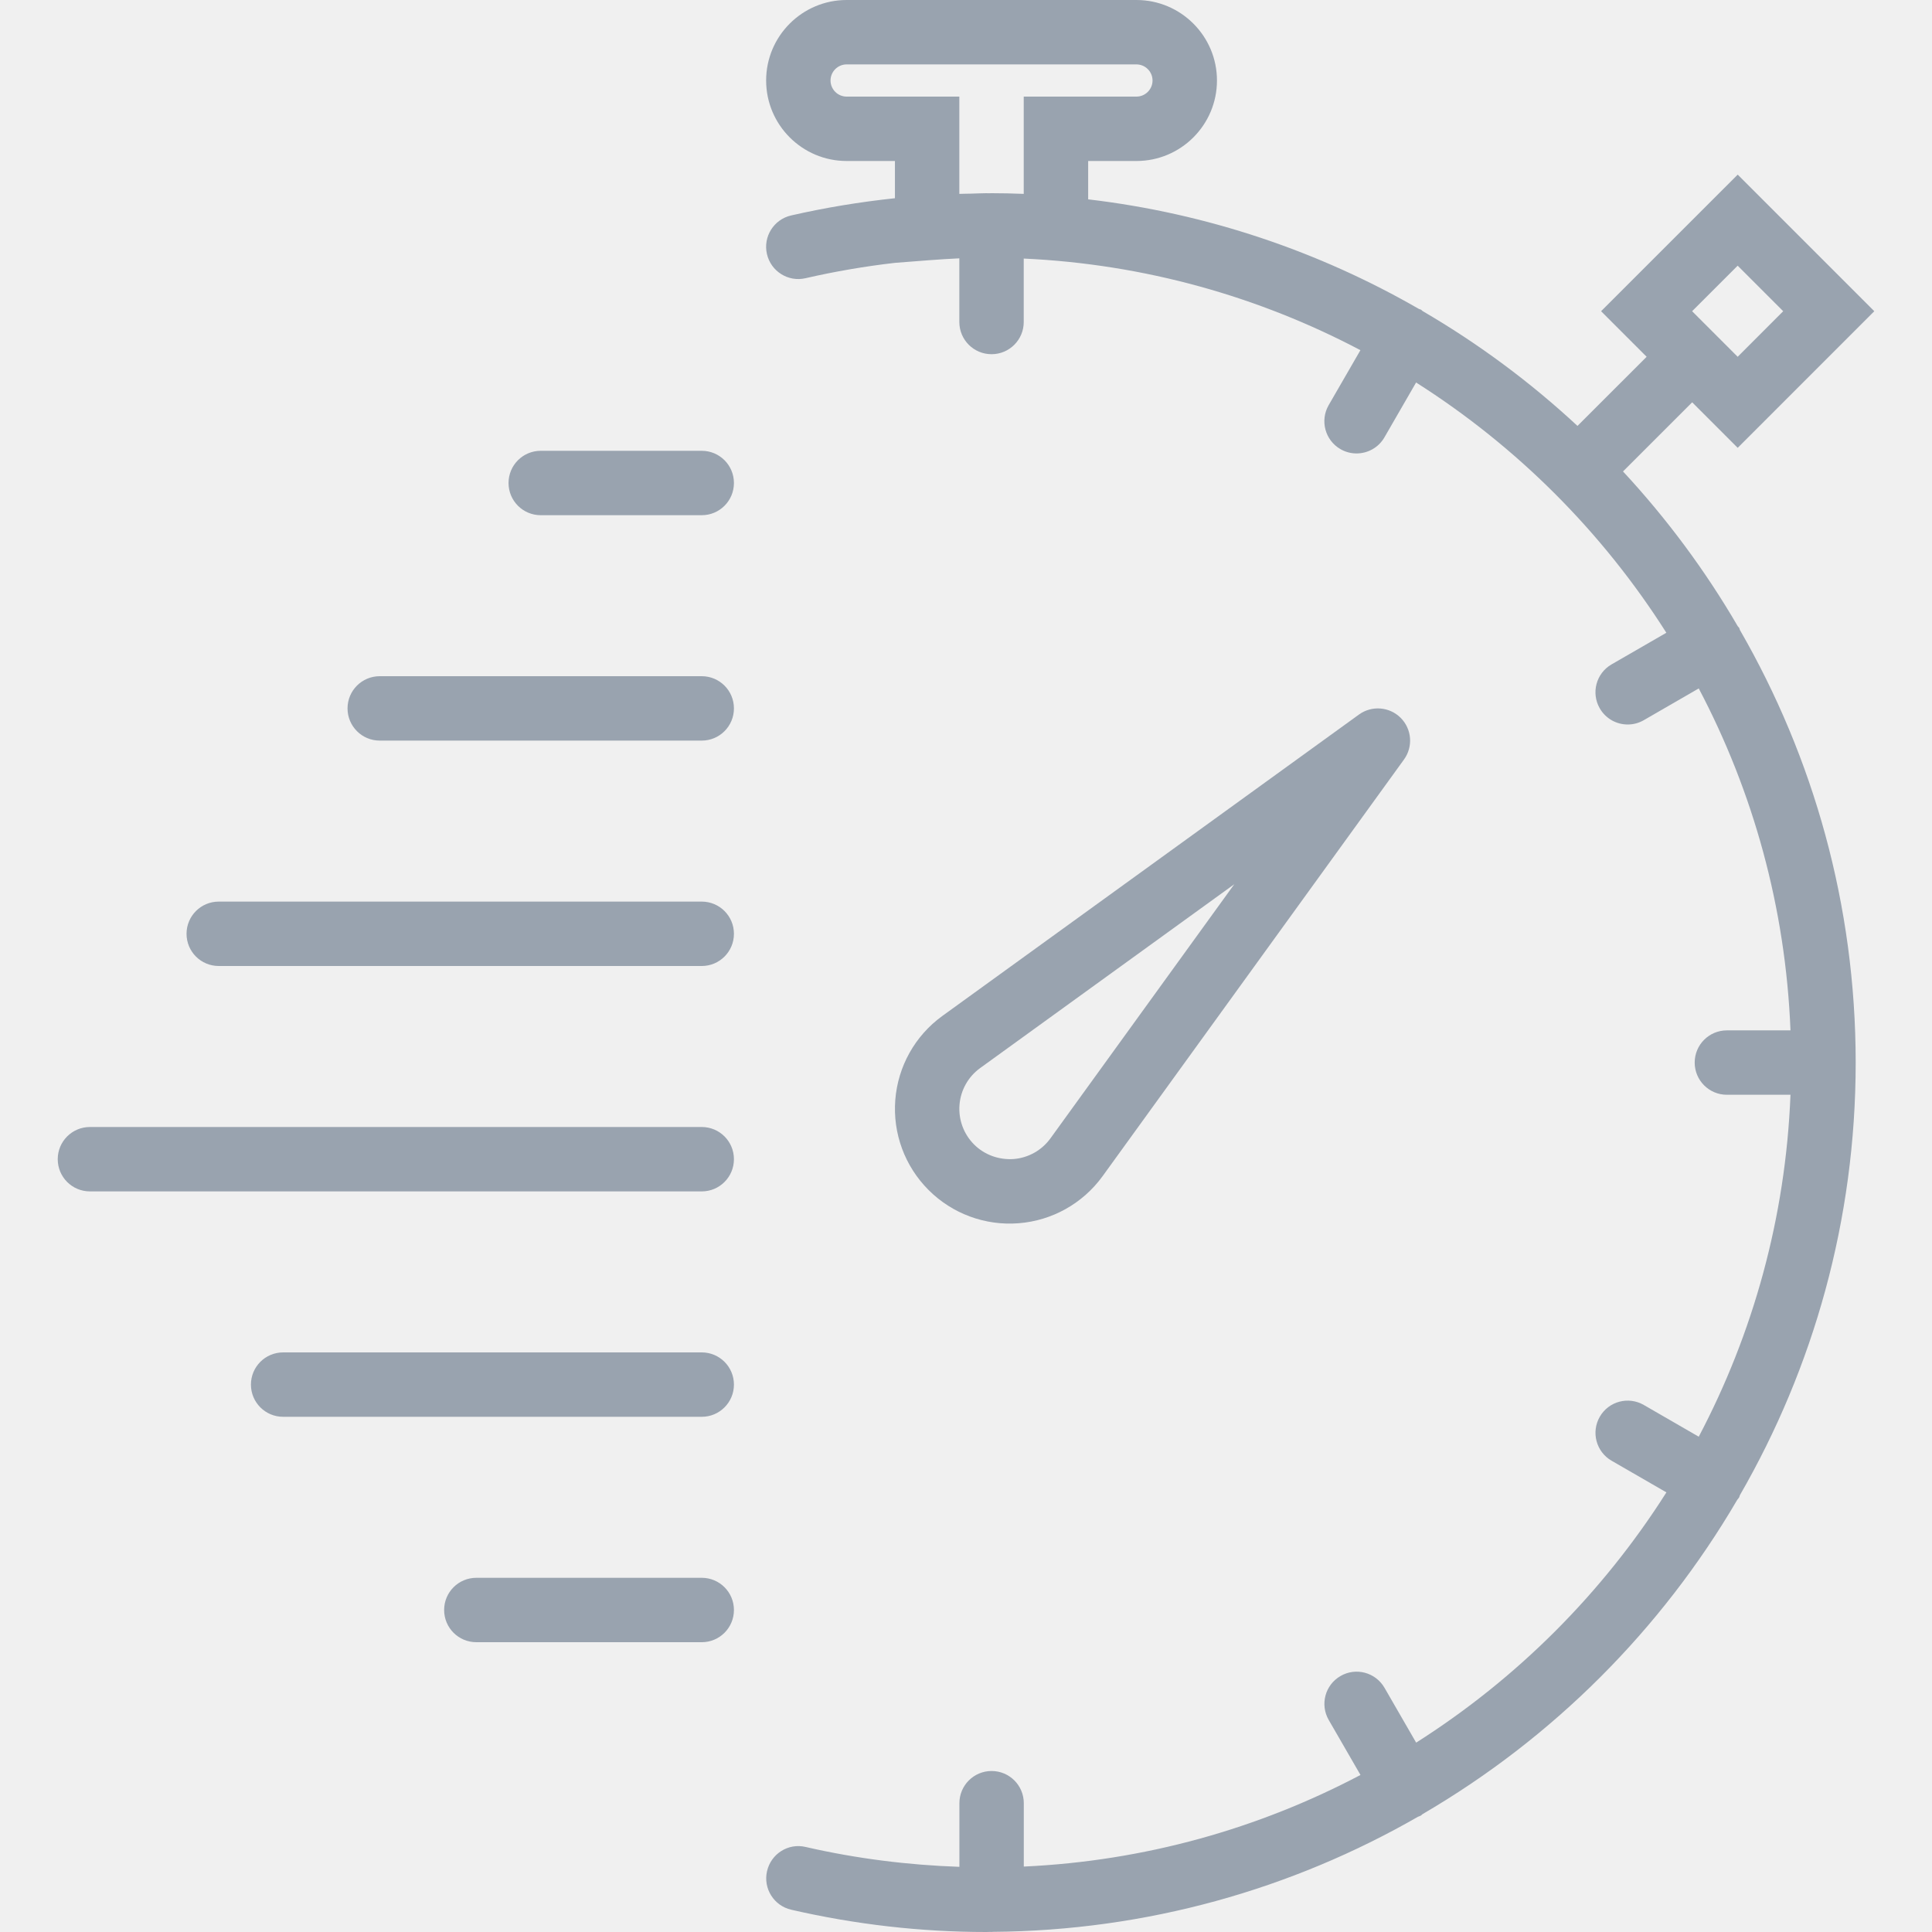
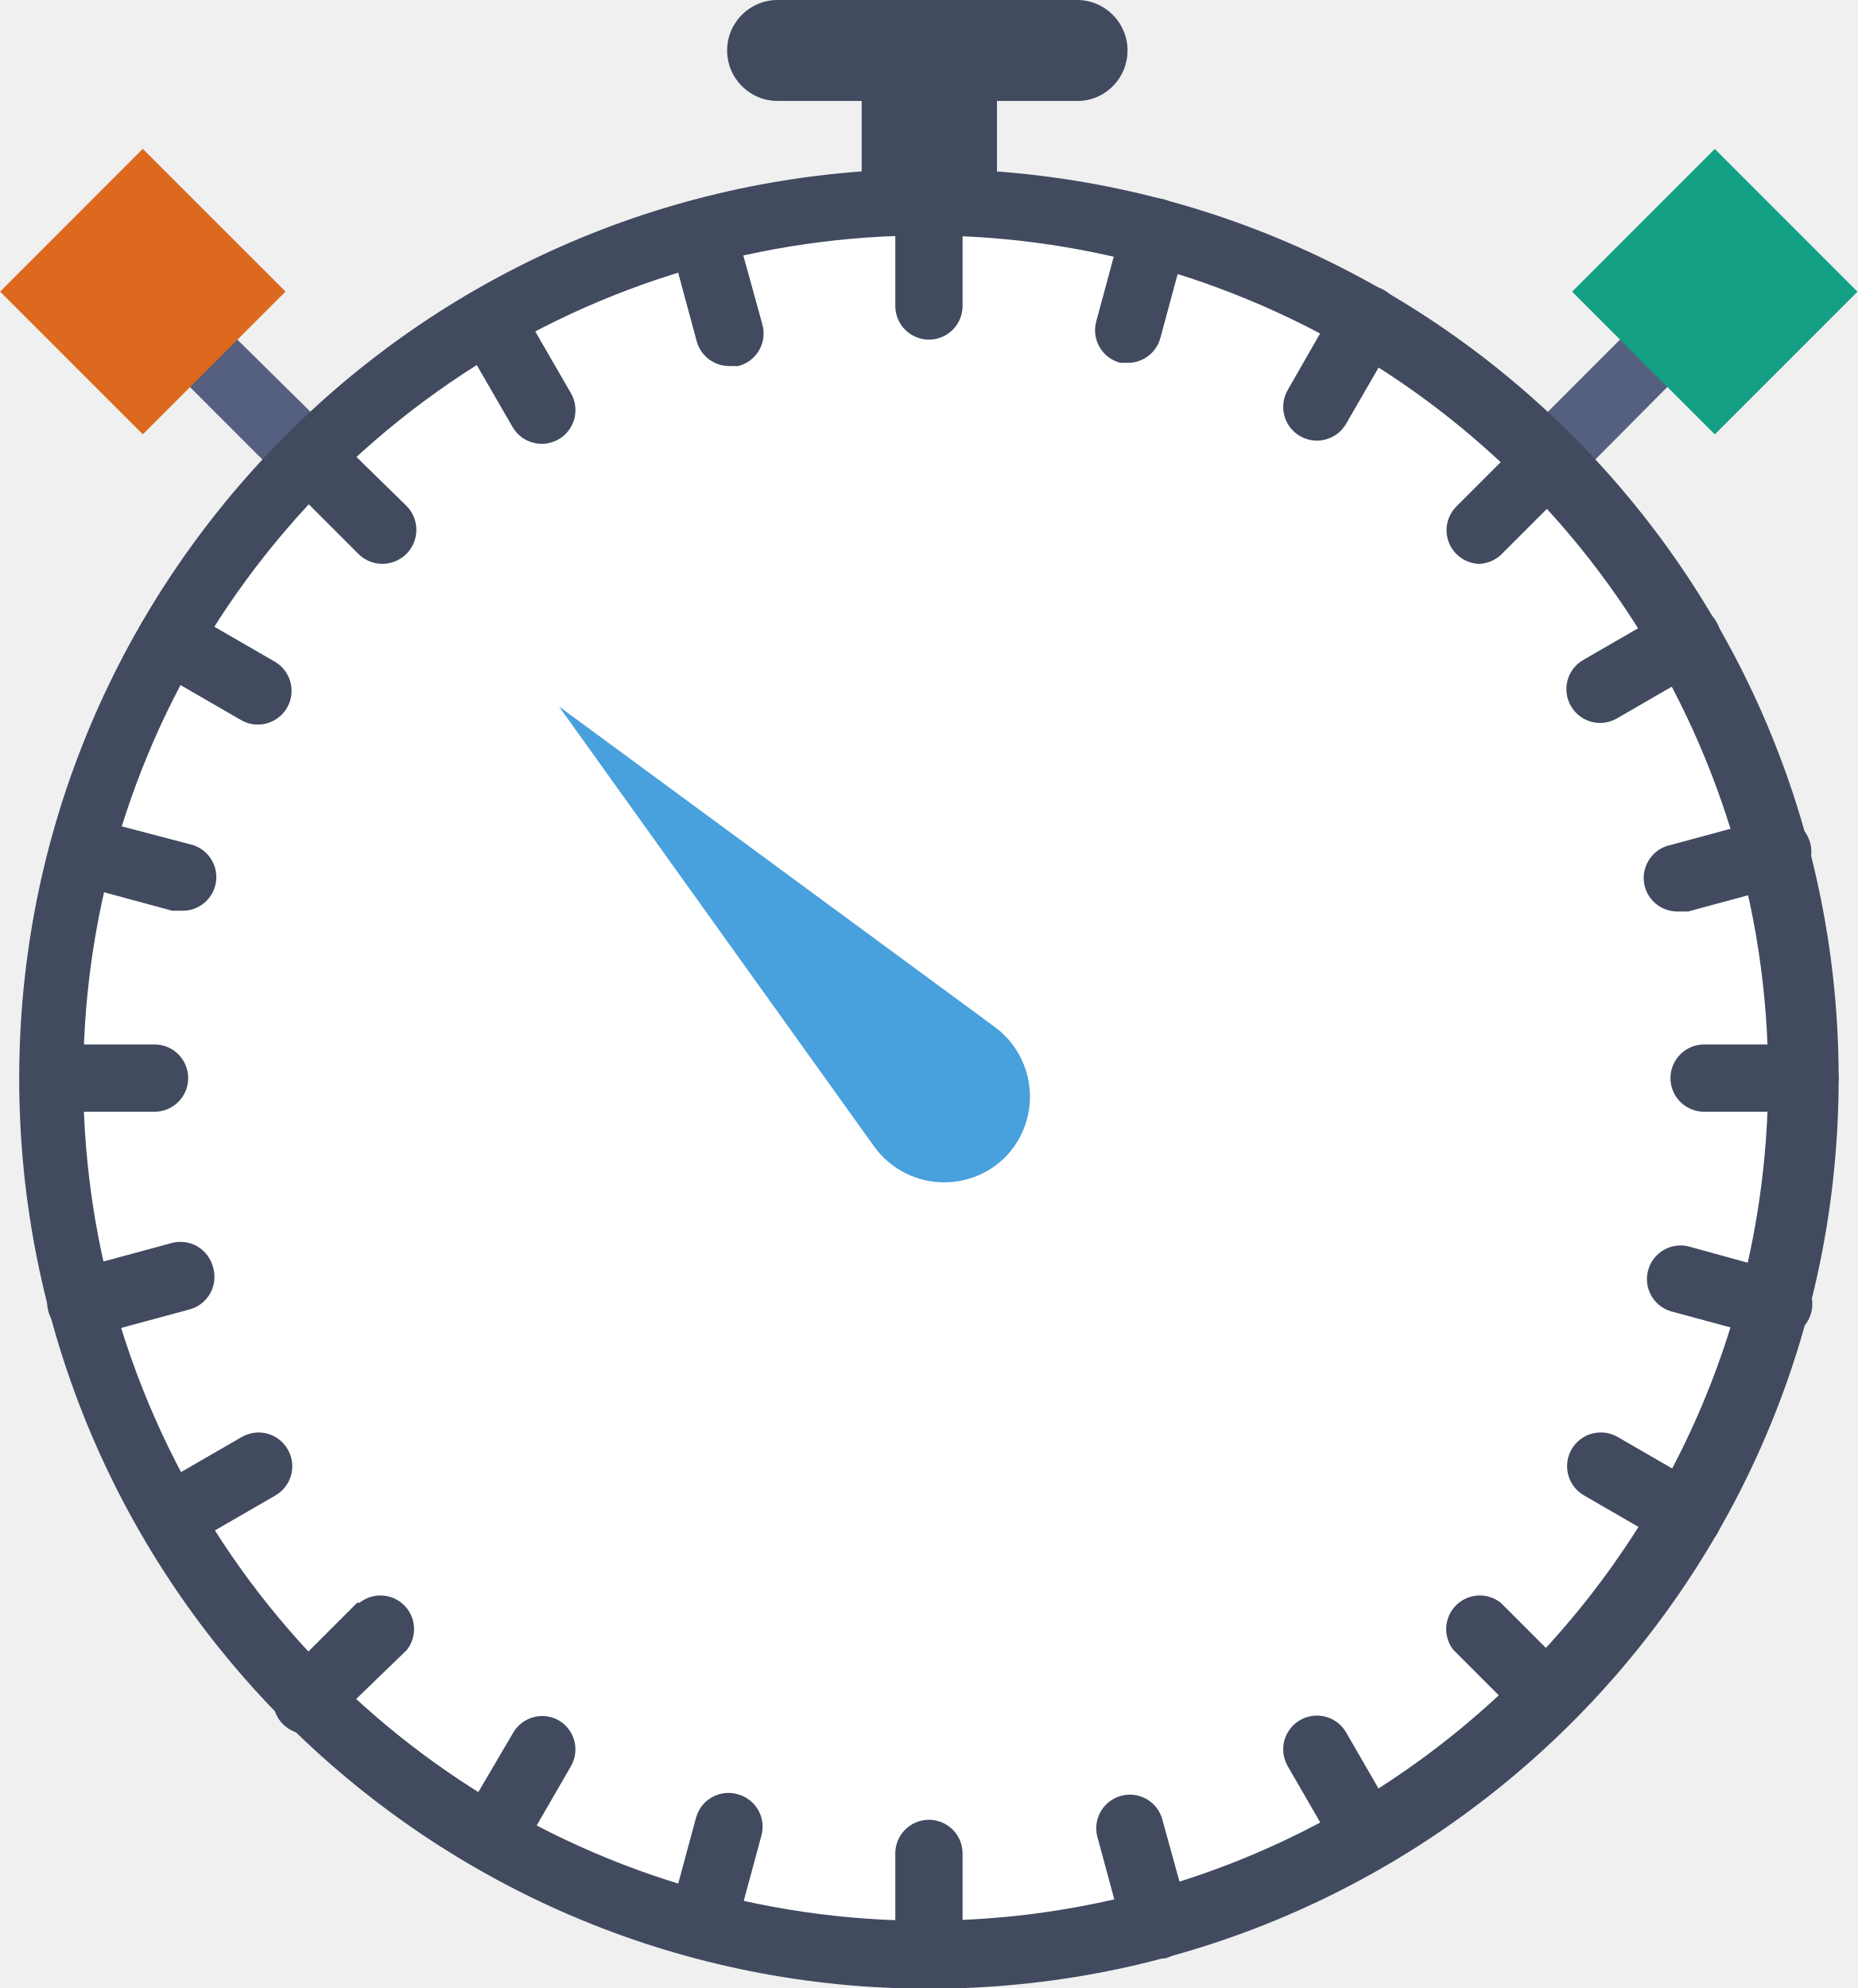
- <svg xmlns="http://www.w3.org/2000/svg" viewBox="0 0 60 60">
-   <g fill="#99a3af">
-     <path d="M31.634 37.989c1.041-.081 1.99-.612 2.606-1.459l9.363-12.944a1 1 0 0 0-.104-1.293c-.348-.347-.896-.39-1.293-.104L29.26 31.555c-.844.614-1.375 1.563-1.456 2.604s.296 2.06 1.033 2.797a3.554 3.554 0 0 0 2.797 1.033zm-1.836-3.674c.035-.457.269-.874.637-1.142l7.897-5.713-5.711 7.895c-.27.371-.687.604-1.144.64-.455.03-.902-.128-1.227-.453a1.564 1.564 0 0 1-.452-1.227z" />
-     <path d="M54.034 19.564c-.01-.021-.01-.043-.021-.064-.012-.02-.031-.031-.044-.05a27.185 27.185 0 0 0-3.565-4.809l2.148-2.147 1.414 1.414 4.242-4.243-4.242-4.242-4.243 4.242 1.415 1.415-2.148 2.147a27.154 27.154 0 0 0-4.809-3.566c-.019-.013-.03-.032-.05-.044-.021-.012-.043-.011-.064-.022-3.093-1.782-6.568-2.969-10.273-3.404V5h1.5c1.379 0 2.5-1.121 2.5-2.5S36.672 0 35.293 0h-9c-1.379 0-2.5 1.121-2.5 2.5s1.121 2.5 2.5 2.5h1.5v1.156c-1.08.115-2.158.291-3.224.535-.538.123-.875.66-.751 1.198.123.538.66.876 1.198.751.92-.211 1.849-.37 2.78-.477l1.073-.083c.328-.025.63-.043.924-.057V10c0 .553.447 1 1 1s1-.447 1-1V8.03c3.761.173 7.305 1.183 10.456 2.845l-.986 1.707c-.276.479-.112 1.09.366 1.366a.992.992 0 0 0 .499.134c.346 0 .682-.179.867-.5l.983-1.703a25.194 25.194 0 0 1 7.772 7.772l-1.703.983c-.477.276-.641.887-.364 1.366.186.321.521.5.867.5.17 0 .342-.043.499-.134l1.707-.986c1.685 3.196 2.698 6.798 2.849 10.619H53.63c-.553 0-1 .447-1 1s.447 1 1 1h1.975c-.151 3.821-1.164 7.423-2.849 10.619l-1.707-.986c-.478-.276-1.09-.114-1.366.366-.276.479-.112 1.09.366 1.366l1.703.983a25.194 25.194 0 0 1-7.772 7.772l-.983-1.703c-.277-.48-.89-.643-1.366-.366-.479.276-.643.888-.366 1.366l.986 1.707c-3.151 1.662-6.695 2.672-10.456 2.845V56c0-.553-.447-1-1-1s-1 .447-1 1v1.976c-1.597-.055-3.199-.255-4.776-.617-.538-.129-1.075.213-1.198.751-.124.538.213 1.075.751 1.198 1.996.46 4.035.692 6.058.692.049 0 .096-.003.145-.004.007 0 .012.004.018.004.008 0 .015-.005.023-.005 4.807-.033 9.317-1.331 13.219-3.573.031-.014.064-.021.094-.039.02-.012.031-.031.05-.044a27.197 27.197 0 0 0 9.773-9.761c.019-.027.043-.048.06-.078.012-.021.011-.043.021-.064C56.317 42.476 57.63 37.89 57.63 33s-1.313-9.476-3.596-13.436zm-.069-11.313l1.414 1.414-1.414 1.415-1.415-1.415 1.415-1.414zm-24.172-2.23V3h-3.5c-.275 0-.5-.225-.5-.5s.225-.5.5-.5h9c.275 0 .5.225.5.5s-.225.5-.5.5h-3.5v3.021c-.348-.014-.68-.021-1-.021-.028 0-.06.002-.088.002-.025 0-.05-.002-.075-.002-.164 0-.328.011-.492.014-.116.003-.225.002-.345.007zM21.793 14h-5c-.553 0-1 .447-1 1s.447 1 1 1h5c.553 0 1-.447 1-1s-.447-1-1-1zM21.793 21h-10c-.553 0-1 .447-1 1s.447 1 1 1h10c.553 0 1-.447 1-1s-.447-1-1-1zM21.793 28h-15c-.553 0-1 .447-1 1s.447 1 1 1h15c.553 0 1-.447 1-1s-.447-1-1-1zM21.793 35h-19c-.553 0-1 .447-1 1s.447 1 1 1h19c.553 0 1-.447 1-1s-.447-1-1-1zM21.793 42h-13c-.553 0-1 .447-1 1s.447 1 1 1h13c.553 0 1-.447 1-1s-.447-1-1-1zM21.793 49h-7c-.553 0-1 .447-1 1s.447 1 1 1h7c.553 0 1-.447 1-1s-.447-1-1-1z" />
-   </g>
+ <svg xmlns="http://www.w3.org/2000/svg" id="Layer_1" data-name="Layer 1" width="23.2" height="24.82" viewBox="0 0 23.2 24.82">
+   <path d="M6.79,9.33a.42.42,0,0,1-.3-.12L5,7.72a.42.42,0,1,1,.59-.59L7.09,8.61a.42.42,0,0,1-.3.72Z" transform="translate(-2.92 -3.18)" style="fill:#556080" />
+   <path d="M22.26,9.33a.42.42,0,0,1-.3-.72l1.49-1.49a.42.42,0,0,1,.59.59L22.56,9.2A.42.42,0,0,1,22.26,9.33Z" transform="translate(-2.92 -3.18)" style="fill:#556080" />
+   <circle cx="11.6" cy="13.46" r="10.94" style="fill:#fff" />
+   <path d="M15.37,5.32V4.44h1.05A.63.63,0,0,0,17,3.81h0a.63.63,0,0,0-.63-.63H12.63a.63.63,0,0,0-.63.63h0a.63.63,0,0,0,.63.63h1.05v.88a11.36,11.36,0,1,0,1.68,0Zm-.84,21.84A10.52,10.52,0,1,1,25,16.64,10.53,10.53,0,0,1,14.52,27.16Z" transform="translate(-2.92 -3.18)" style="fill:#424a60" />
+   <rect x="3.45" y="5.56" width="2.52" height="2.52" transform="translate(-6.37 2.15) rotate(-45.01)" style="fill:#dc691d" />
+   <rect x="23.08" y="5.56" width="2.52" height="2.52" transform="translate(-0.62 16.03) rotate(-45)" style="fill:#14a085" />
+   <path d="M14.52,5.28a.42.42,0,0,0-.42.42V7a.42.42,0,0,0,.84,0V5.7A.42.42,0,0,0,14.52,5.28Z" transform="translate(-2.92 -3.18)" style="fill:#424a60" />
+   <path d="M14.52,25.9a.42.42,0,0,0-.42.42v1.26a.42.42,0,0,0,.84,0V26.32A.42.42,0,0,0,14.52,25.9Z" transform="translate(-2.92 -3.18)" style="fill:#424a60" />
+   <path d="M25.46,16.22H24.2a.42.42,0,0,0,0,.84h1.26a.42.42,0,1,0,0-.84Z" transform="translate(-2.92 -3.18)" style="fill:#424a60" />
+   <path d="M4.85,17.06a.42.42,0,0,0,0-.84H3.59a.42.42,0,0,0,0,.84Z" transform="translate(-2.92 -3.18)" style="fill:#424a60" />
+   <path d="M21.37,10.22a.42.42,0,0,0,.3-.12l.89-.89A.42.42,0,0,0,22,8.61l-.89.89a.42.42,0,0,0,.3.72Z" transform="translate(-2.92 -3.18)" style="fill:#424a60" />
+   <path d="M7.38,23.19l-.89.89a.42.42,0,1,0,.59.59L8,23.78a.42.42,0,0,0-.59-.59Z" transform="translate(-2.92 -3.18)" style="fill:#424a60" />
+   <path d="M21.66,23.19a.42.42,0,0,0-.59.59l.89.89a.42.42,0,0,0,.59-.59Z" transform="translate(-2.92 -3.18)" style="fill:#424a60" />
+   <path d="M7.09,8.61a.42.42,0,0,0-.59.59l.89.89A.42.42,0,0,0,8,9.5Z" transform="translate(-2.92 -3.18)" style="fill:#424a60" />
+   <path d="M12.1,6a.42.42,0,0,0-.81.22l.33,1.22a.42.42,0,0,0,.41.31h.11a.42.42,0,0,0,.3-.52Z" transform="translate(-2.92 -3.18)" style="fill:#424a60" />
+   <path d="M17.43,25.88a.42.42,0,0,0-.81.22l.33,1.22a.42.42,0,0,0,.41.31h.11a.42.42,0,0,0,.3-.52Z" transform="translate(-2.92 -3.18)" style="fill:#424a60" />
+   <path d="M23.46,14.25a.42.42,0,0,0,.41.31H24l1.22-.33A.42.42,0,0,0,25,13.4l-1.22.33A.42.42,0,0,0,23.46,14.25Z" transform="translate(-2.92 -3.18)" style="fill:#424a60" />
+   <path d="M5.58,19a.42.42,0,0,0-.52-.3l-1.22.33a.42.42,0,0,0,.11.83h.11l1.22-.33A.42.42,0,0,0,5.58,19Z" transform="translate(-2.92 -3.18)" style="fill:#424a60" />
+   <path d="M20.2,6.8a.42.42,0,0,0-.57.15L19,8.05a.42.42,0,1,0,.73.42l.63-1.09A.42.42,0,0,0,20.2,6.8Z" transform="translate(-2.92 -3.18)" style="fill:#424a60" />
+   <path d="M9.9,24.66a.42.42,0,0,0-.57.15L8.69,25.9a.42.42,0,1,0,.73.42l.63-1.09A.42.42,0,0,0,9.9,24.66Z" transform="translate(-2.92 -3.18)" style="fill:#424a60" />
+   <path d="M24.21,21.75l-1.09-.63a.42.42,0,0,0-.42.73l1.09.63a.42.42,0,1,0,.42-.73Z" transform="translate(-2.92 -3.18)" style="fill:#424a60" />
+   <path d="M4.84,11.54l1.09.63a.42.42,0,1,0,.42-.73l-1.09-.63a.42.42,0,1,0-.42.73Z" transform="translate(-2.92 -3.18)" style="fill:#424a60" />
+   <path d="M9.42,7a.42.42,0,1,0-.73.42l.63,1.09a.42.42,0,1,0,.73-.42Z" transform="translate(-2.92 -3.18)" style="fill:#424a60" />
+   <path d="M19.73,24.81a.42.42,0,0,0-.73.42l.63,1.09a.42.42,0,0,0,.73-.42Z" transform="translate(-2.92 -3.18)" style="fill:#424a60" />
+   <path d="M22.54,12a.42.42,0,0,0,.57.15l1.09-.63a.42.42,0,1,0-.42-.73l-1.09.63A.42.42,0,0,0,22.54,12Z" transform="translate(-2.92 -3.18)" style="fill:#424a60" />
+   <path d="M6.51,21.27a.42.42,0,0,0-.57-.15l-1.09.63a.42.42,0,1,0,.42.73l1.09-.63A.42.42,0,0,0,6.51,21.27Z" transform="translate(-2.92 -3.18)" style="fill:#424a60" />
+   <path d="M17.46,5.67a.42.42,0,0,0-.52.3l-.33,1.22a.42.42,0,0,0,.3.52H17a.42.42,0,0,0,.41-.31l.33-1.22A.42.42,0,0,0,17.46,5.67Z" transform="translate(-2.92 -3.18)" style="fill:#424a60" />
+   <path d="M12.13,25.58a.42.42,0,0,0-.52.3l-.33,1.22a.42.42,0,0,0,.3.52h.11a.42.42,0,0,0,.41-.31l.33-1.22A.42.42,0,0,0,12.13,25.58Z" transform="translate(-2.92 -3.18)" style="fill:#424a60" />
+   <path d="M25.2,19.07,24,18.74a.42.42,0,0,0-.22.81l1.22.33h.11a.42.42,0,0,0,.11-.83Z" transform="translate(-2.92 -3.18)" style="fill:#424a60" />
+   <path d="M3.85,14.22l1.22.33h.11a.42.42,0,0,0,.11-.83L4.07,13.4a.42.42,0,0,0-.22.81Z" transform="translate(-2.92 -3.18)" style="fill:#424a60" />
+   <path d="M9.9,12h0L15.34,16a1.08,1.08,0,0,1,.13,1.63h0a1.08,1.08,0,0,1-1.63-.13Z" transform="translate(-2.92 -3.18)" style="fill:#48a0dc" />
</svg>
